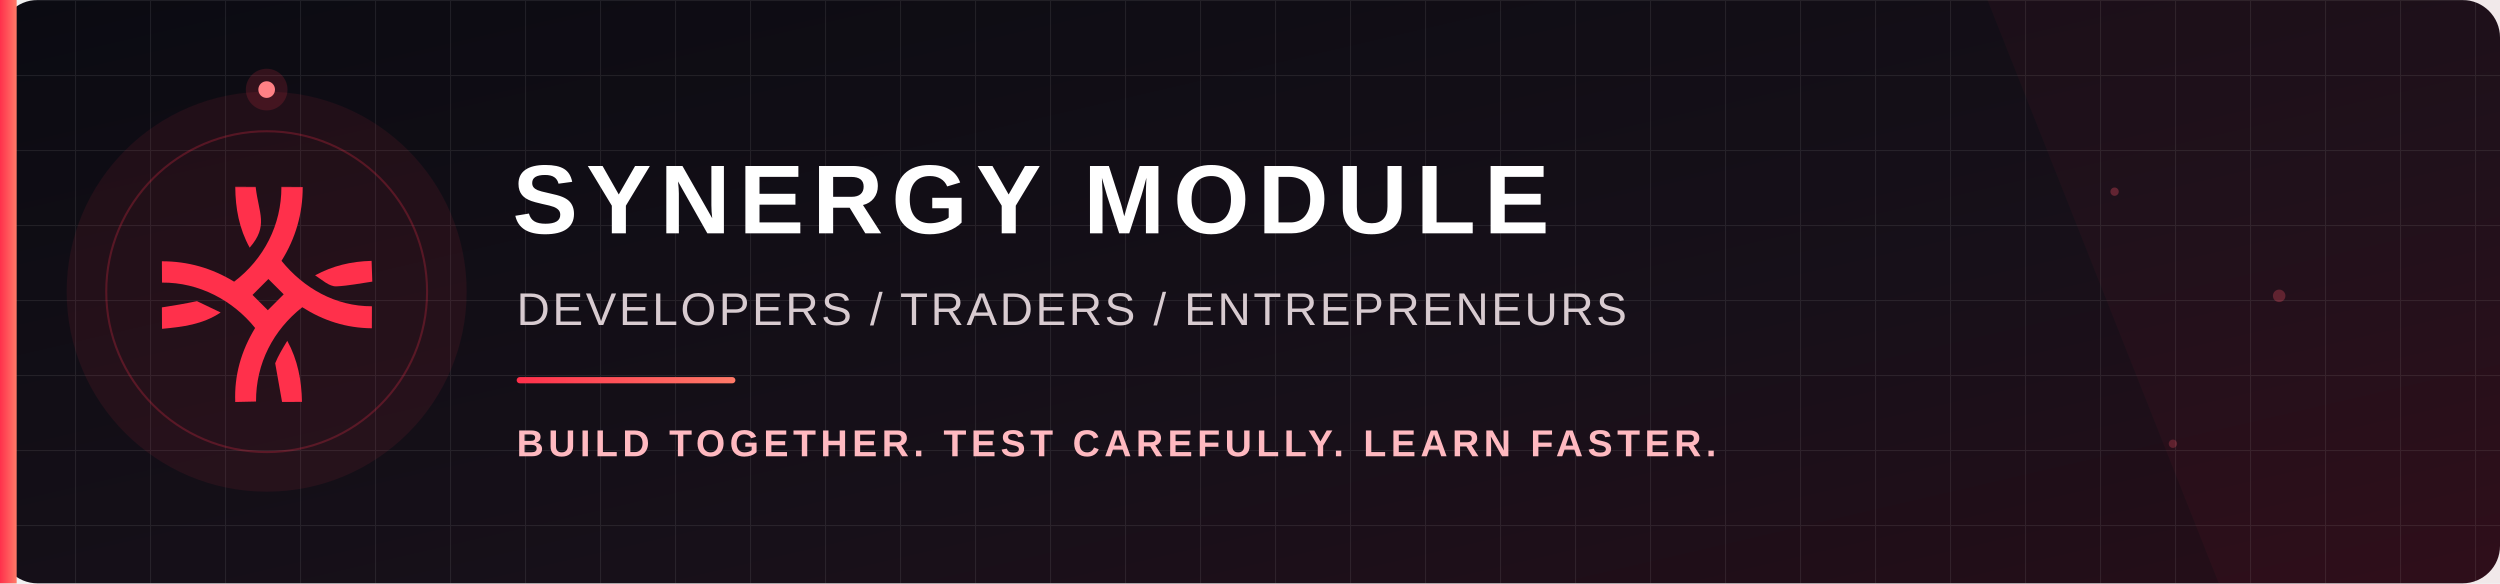
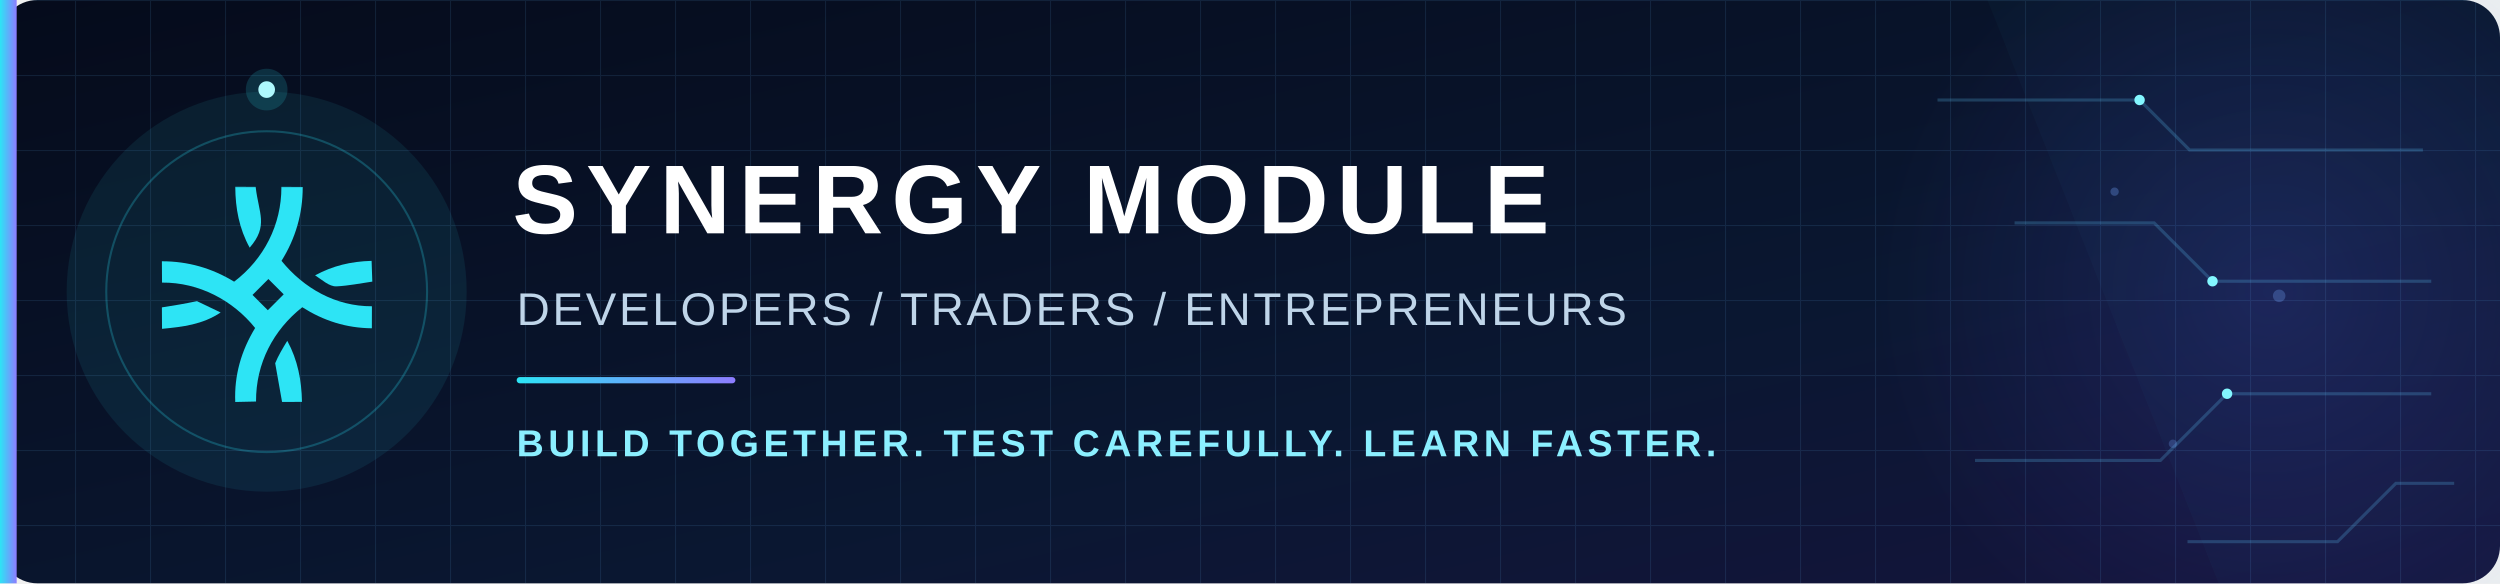
<svg xmlns="http://www.w3.org/2000/svg" viewBox="0 0 1200 280" role="img" aria-labelledby="title desc">
  <defs>
    <linearGradient id="background" x1="0" y1="0" x2="1" y2="1">
-       <stop offset="0" stop-color="#0b0b12" />
-       <stop offset="0.62" stop-color="#171019" />
-       <stop offset="1" stop-color="#260d18" />
+       <stop offset="0" stop-color="#050b1b" />
+       <stop offset="0.62" stop-color="#0a1731" />
+       <stop offset="1" stop-color="#15143d" />
    </linearGradient>
    <linearGradient id="accent" x1="0" y1="0" x2="1" y2="0">
-       <stop offset="0" stop-color="#ff304b" />
-       <stop offset="1" stop-color="#ff7a68" />
+       <stop offset="0" stop-color="#2de4f5" />
+       <stop offset="1" stop-color="#8d7cff" />
    </linearGradient>
+     <radialGradient id="ambient">
+       <stop offset="0" stop-color="#675dff" stop-opacity="0.17" />
+       <stop offset="1" stop-color="#675dff" stop-opacity="0" />
+     </radialGradient>
    <pattern id="grid" width="36" height="36" patternUnits="userSpaceOnUse">
-       <path d="M36 0H0V36" fill="none" stroke="#ffffff" stroke-opacity="0.08" stroke-width="1" />
+       <path d="M36 0H0V36" fill="none" stroke="#70bfff" stroke-opacity="0.11" stroke-width="1" />
    </pattern>
  </defs>
  <rect width="1200" height="280" rx="18" fill="url(#background)" />
  <rect width="1200" height="280" rx="18" fill="url(#grid)" />
  <path d="M0 0H8V280H0Z" fill="url(#accent)" />
-   <path d="M954 0L1200 0 1200 280 1065 280Z" fill="#ff304b" opacity="0.04" />
-   <circle cx="128" cy="140" r="96" fill="#ff304b" opacity="0.08">
+   <circle cx="1090" cy="140" r="190" fill="url(#ambient)" />
+   <path d="M954 0L1200 0 1200 280 1065 280Z" fill="#2de4f5" opacity="0.025" />
+   <g fill="none" stroke="#61ceff" stroke-width="1.5" stroke-opacity="0.22">
+     <path d="M930 48h97l24 24h112" />
+     <path d="M967 107h67l28 28h105" />
+     <path d="M948 221h89l32-32h98" />
+     <path d="M1050 260h72l28-28h28" />
+   </g>
+   <g fill="#83f7ff">
+     <circle cx="1027" cy="48" r="2.5">
+       <animate attributeName="opacity" values="0.18;0.8;0.18" dur="6s" repeatCount="indefinite" />
+     </circle>
+     <circle cx="1062" cy="135" r="2.5">
+       <animate attributeName="opacity" values="0.12;0.7;0.12" dur="8s" repeatCount="indefinite" />
+     </circle>
+     <circle cx="1069" cy="189" r="2.5">
+       <animate attributeName="opacity" values="0.12;0.75;0.12" dur="7s" repeatCount="indefinite" />
+     </circle>
+   </g>
+   <circle cx="128" cy="140" r="96" fill="#2de4f5" opacity="0.08">
    <animate attributeName="opacity" values="0.08;0.15;0.08" dur="7s" repeatCount="indefinite" />
  </circle>
-   <circle cx="128" cy="140" r="77" fill="none" stroke="#ff304b" stroke-opacity="0.24" stroke-width="1">
+   <circle cx="128" cy="140" r="77" fill="none" stroke="#2de4f5" stroke-opacity="0.24" stroke-width="1">
    <animate attributeName="stroke-opacity" values="0.24;0.44;0.24" dur="7s" repeatCount="indefinite" />
  </circle>
  <g>
-     <circle cx="128" cy="43" r="4" fill="#ff8f90" />
-     <circle cx="128" cy="43" r="10" fill="#ff304b" opacity="0.16" />
+     <circle cx="128" cy="43" r="4" fill="#c6fcff" />
+     <circle cx="128" cy="43" r="10" fill="#2de4f5" opacity="0.16" />
    <animateTransform attributeName="transform" type="rotate" from="0 128 140" to="360 128 140" dur="22s" repeatCount="indefinite" />
  </g>
-   <g fill="#ff5267">
+   <g fill="#76a9ff">
    <circle cx="1015" cy="92" r="2" opacity="0.3">
      <animate attributeName="cy" values="92;83;92" dur="6s" repeatCount="indefinite" />
      <animate attributeName="opacity" values="0.15;0.55;0.15" dur="6s" repeatCount="indefinite" />
    </circle>
    <circle cx="1094" cy="142" r="3" opacity="0.28">
      <animate attributeName="cy" values="142;151;142" dur="8s" repeatCount="indefinite" />
      <animate attributeName="opacity" values="0.2;0.48;0.2" dur="8s" repeatCount="indefinite" />
    </circle>
    <circle cx="1043" cy="213" r="2" opacity="0.25">
      <animate attributeName="cy" values="213;205;213" dur="7s" repeatCount="indefinite" />
      <animate attributeName="opacity" values="0.12;0.48;0.12" dur="7s" repeatCount="indefinite" />
    </circle>
  </g>
  <svg x="67" y="79" width="122" height="122" viewBox="174 101 88 88">
-     <path transform="matrix(1,0,0,-1,218.4022,151.4231)" d="M0 0-5.307 5.298 .192 10.799 5.498 5.501ZM4.736 17.099C9.563 24.813 12.095 33.39 12.076 42.616H4.698C4.734 29.647-1.31 17.725-11.668 9.885-19.37 14.579-27.643 16.949-36.681 16.946L-36.633 9.563C-23.836 9.683-12.071 3.402-4.397-6.15-9.224-14.09-11.654-22.54-11.28-31.772L-4.084-31.611C-4.155-18.296 1.995-6.795 11.926 1.036 19.311-3.663 27.15-6.164 36.017-6.258L36.038 1.37C23.475 1.303 12.404 7.632 4.736 17.099" fill="#ff304b" />
-     <path transform="matrix(1,0,0,-1,212.1166,129.7603)" d="M0 0C6.599 7.581 3.123 11.87 2.079 20.954H-4.983C-4.933 13.66-3.669 6.636 0 0" fill="#ff304b" />
-     <path transform="matrix(1,0,0,-1,220.9498,169.782)" d="M0 0 2.382-13.401 9.267-13.374C9.138-5.985 7.842 1.054 4.186 7.766 2.647 5.249 .999 2.508 0 0" fill="#ff304b" />
-     <path transform="matrix(1,0,0,-1,181.7243,150.4392)" d="M0 0 .043-7.43C7.234-6.736 13.999-5.976 20.342-1.774L12.143 2.16C7.817 1.235 4.325 .669 0 0" fill="#ff304b" />
-     <path transform="matrix(1,0,0,-1,242.167,143.1648)" d="M0 0C4.237 .212 8.124 1.035 12.41 1.646L12.161 8.833C4.879 8.632-1.275 7.108-7.403 3.823-5.099 2.381-2.529-.127 0 0" fill="#ff304b" />
-     <path transform="matrix(1,0,0,-1,230.4789,108.7532)" d="M0 0-7.377 .05C-7.376 .015-7.379-.019-7.379-.053H-.001C-.001-.036 0-.018 0 0" fill="#ff304b" />
-     <path transform="matrix(1,0,0,-1,207.1317,108.6952)" d="M0 0C0-.037 .002-.074 .002-.111H7.064C7.06-.079 7.056-.048 7.052-.016Z" fill="#ff304b" />
+     <path transform="matrix(1,0,0,-1,218.4022,151.4231)" d="M0 0-5.307 5.298 .192 10.799 5.498 5.501ZM4.736 17.099C9.563 24.813 12.095 33.39 12.076 42.616H4.698C4.734 29.647-1.31 17.725-11.668 9.885-19.37 14.579-27.643 16.949-36.681 16.946L-36.633 9.563C-23.836 9.683-12.071 3.402-4.397-6.15-9.224-14.09-11.654-22.54-11.28-31.772L-4.084-31.611C-4.155-18.296 1.995-6.795 11.926 1.036 19.311-3.663 27.15-6.164 36.017-6.258L36.038 1.37C23.475 1.303 12.404 7.632 4.736 17.099" fill="#2de4f5" />
+     <path transform="matrix(1,0,0,-1,212.1166,129.7603)" d="M0 0C6.599 7.581 3.123 11.87 2.079 20.954H-4.983C-4.933 13.66-3.669 6.636 0 0" fill="#2de4f5" />
+     <path transform="matrix(1,0,0,-1,220.9498,169.782)" d="M0 0 2.382-13.401 9.267-13.374C9.138-5.985 7.842 1.054 4.186 7.766 2.647 5.249 .999 2.508 0 0" fill="#2de4f5" />
+     <path transform="matrix(1,0,0,-1,181.7243,150.4392)" d="M0 0 .043-7.43C7.234-6.736 13.999-5.976 20.342-1.774L12.143 2.16C7.817 1.235 4.325 .669 0 0" fill="#2de4f5" />
+     <path transform="matrix(1,0,0,-1,242.167,143.1648)" d="M0 0C4.237 .212 8.124 1.035 12.41 1.646L12.161 8.833C4.879 8.632-1.275 7.108-7.403 3.823-5.099 2.381-2.529-.127 0 0" fill="#2de4f5" />
+     <path transform="matrix(1,0,0,-1,230.4789,108.7532)" d="M0 0-7.377 .05C-7.376 .015-7.379-.019-7.379-.053H-.001C-.001-.036 0-.018 0 0" fill="#2de4f5" />
+     <path transform="matrix(1,0,0,-1,207.1317,108.6952)" d="M0 0C0-.037 .002-.074 .002-.111H7.064C7.06-.079 7.056-.048 7.052-.016Z" fill="#2de4f5" />
  </svg>
  <text x="246" y="112" fill="#ffffff" font-family="Segoe UI, Arial, sans-serif" font-size="47" font-weight="700" letter-spacing="4">SYNERGY MODULE</text>
-   <text x="248" y="156" fill="#d8cbd0" font-family="Segoe UI, Arial, sans-serif" font-size="22" letter-spacing="1.3">DEVELOPERS  /  TRADERS  /  ENTREPRENEURS</text>
+   <text x="248" y="156" fill="#bfd5e9" font-family="Segoe UI, Arial, sans-serif" font-size="22" letter-spacing="1.3">DEVELOPERS  /  TRADERS  /  ENTREPRENEURS</text>
  <rect x="248" y="181" width="105" height="3" rx="1.5" fill="url(#accent)">
    <animate attributeName="width" values="105;190;105;105" keyTimes="0;0.35;0.7;1" dur="7s" repeatCount="indefinite" />
  </rect>
-   <circle cx="248" cy="182.5" r="3" fill="#ffd1d5" opacity="0">
+   <circle cx="248" cy="182.5" r="3" fill="#d8fdff" opacity="0">
    <animate attributeName="cx" values="248;438;248" dur="7s" repeatCount="indefinite" />
    <animate attributeName="opacity" values="0;0.9;0" dur="7s" repeatCount="indefinite" />
  </circle>
-   <text x="248" y="219" fill="#ffb9c0" font-family="Segoe UI, Arial, sans-serif" font-size="18" font-weight="600" letter-spacing="2.2">BUILD TOGETHER. TEST CAREFULLY. LEARN FASTER.</text>
+   <text x="248" y="219" fill="#8befff" font-family="Segoe UI, Arial, sans-serif" font-size="18" font-weight="600" letter-spacing="2.2">BUILD TOGETHER. TEST CAREFULLY. LEARN FASTER.</text>
</svg>
